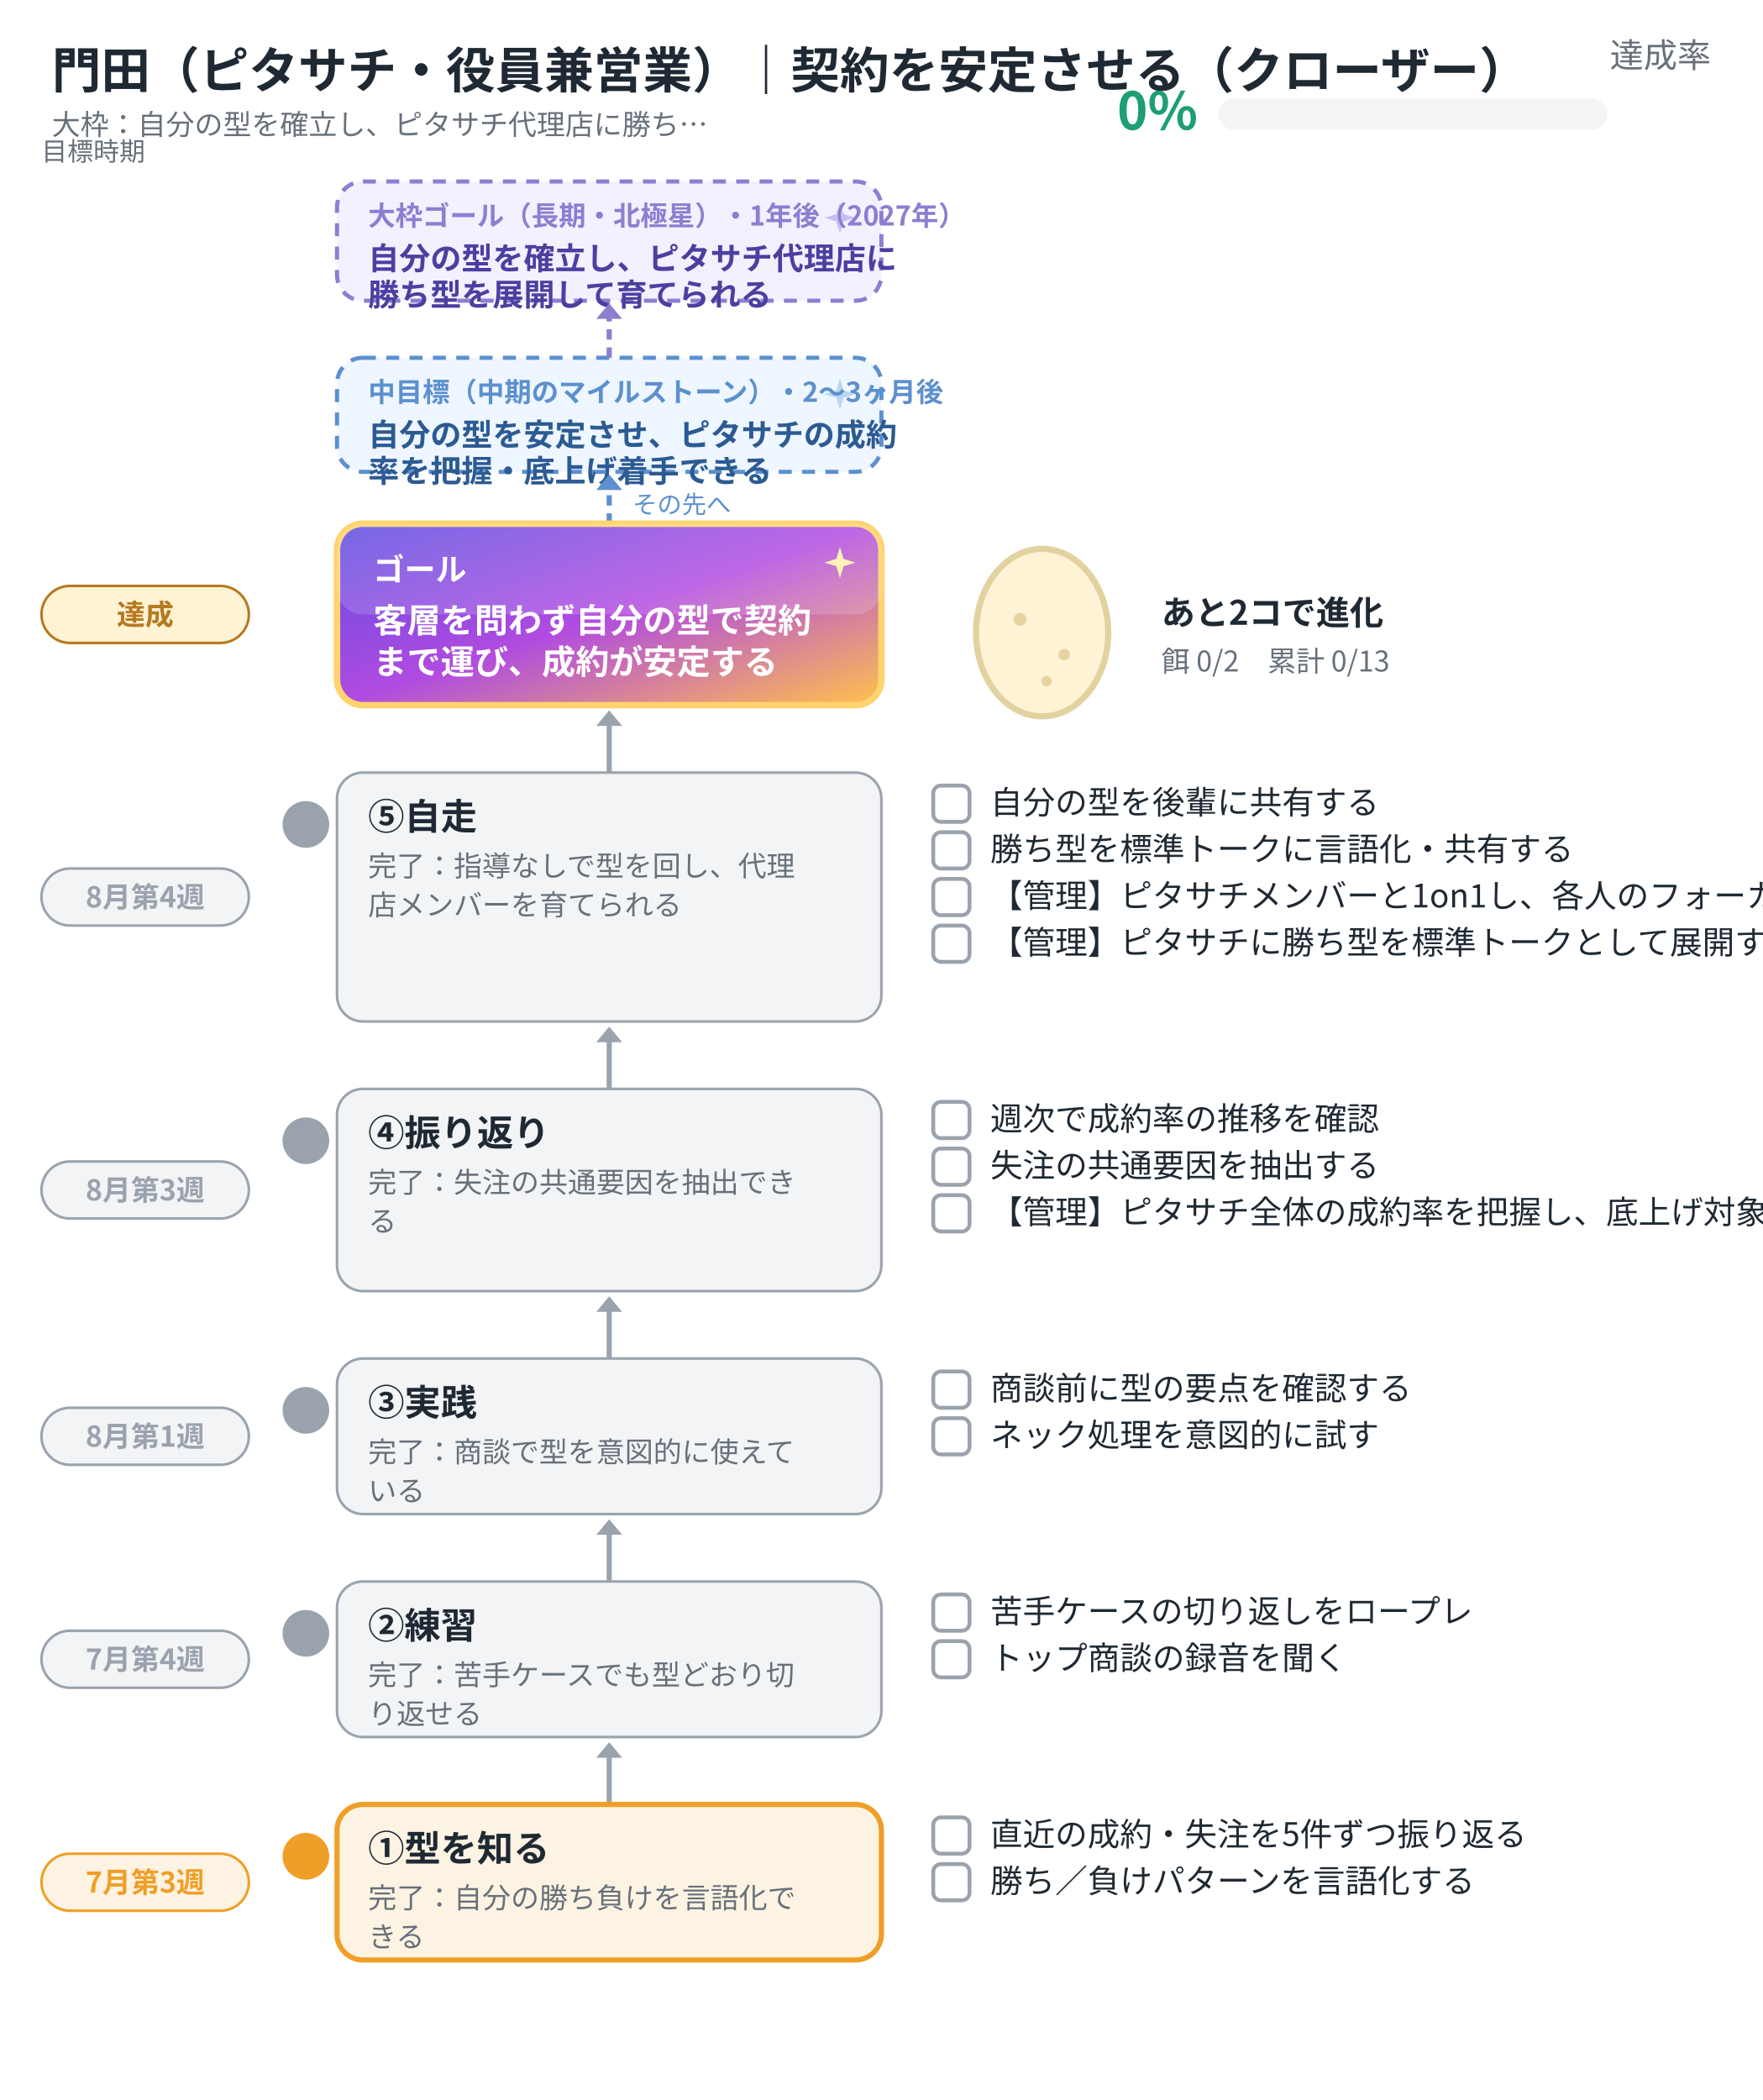
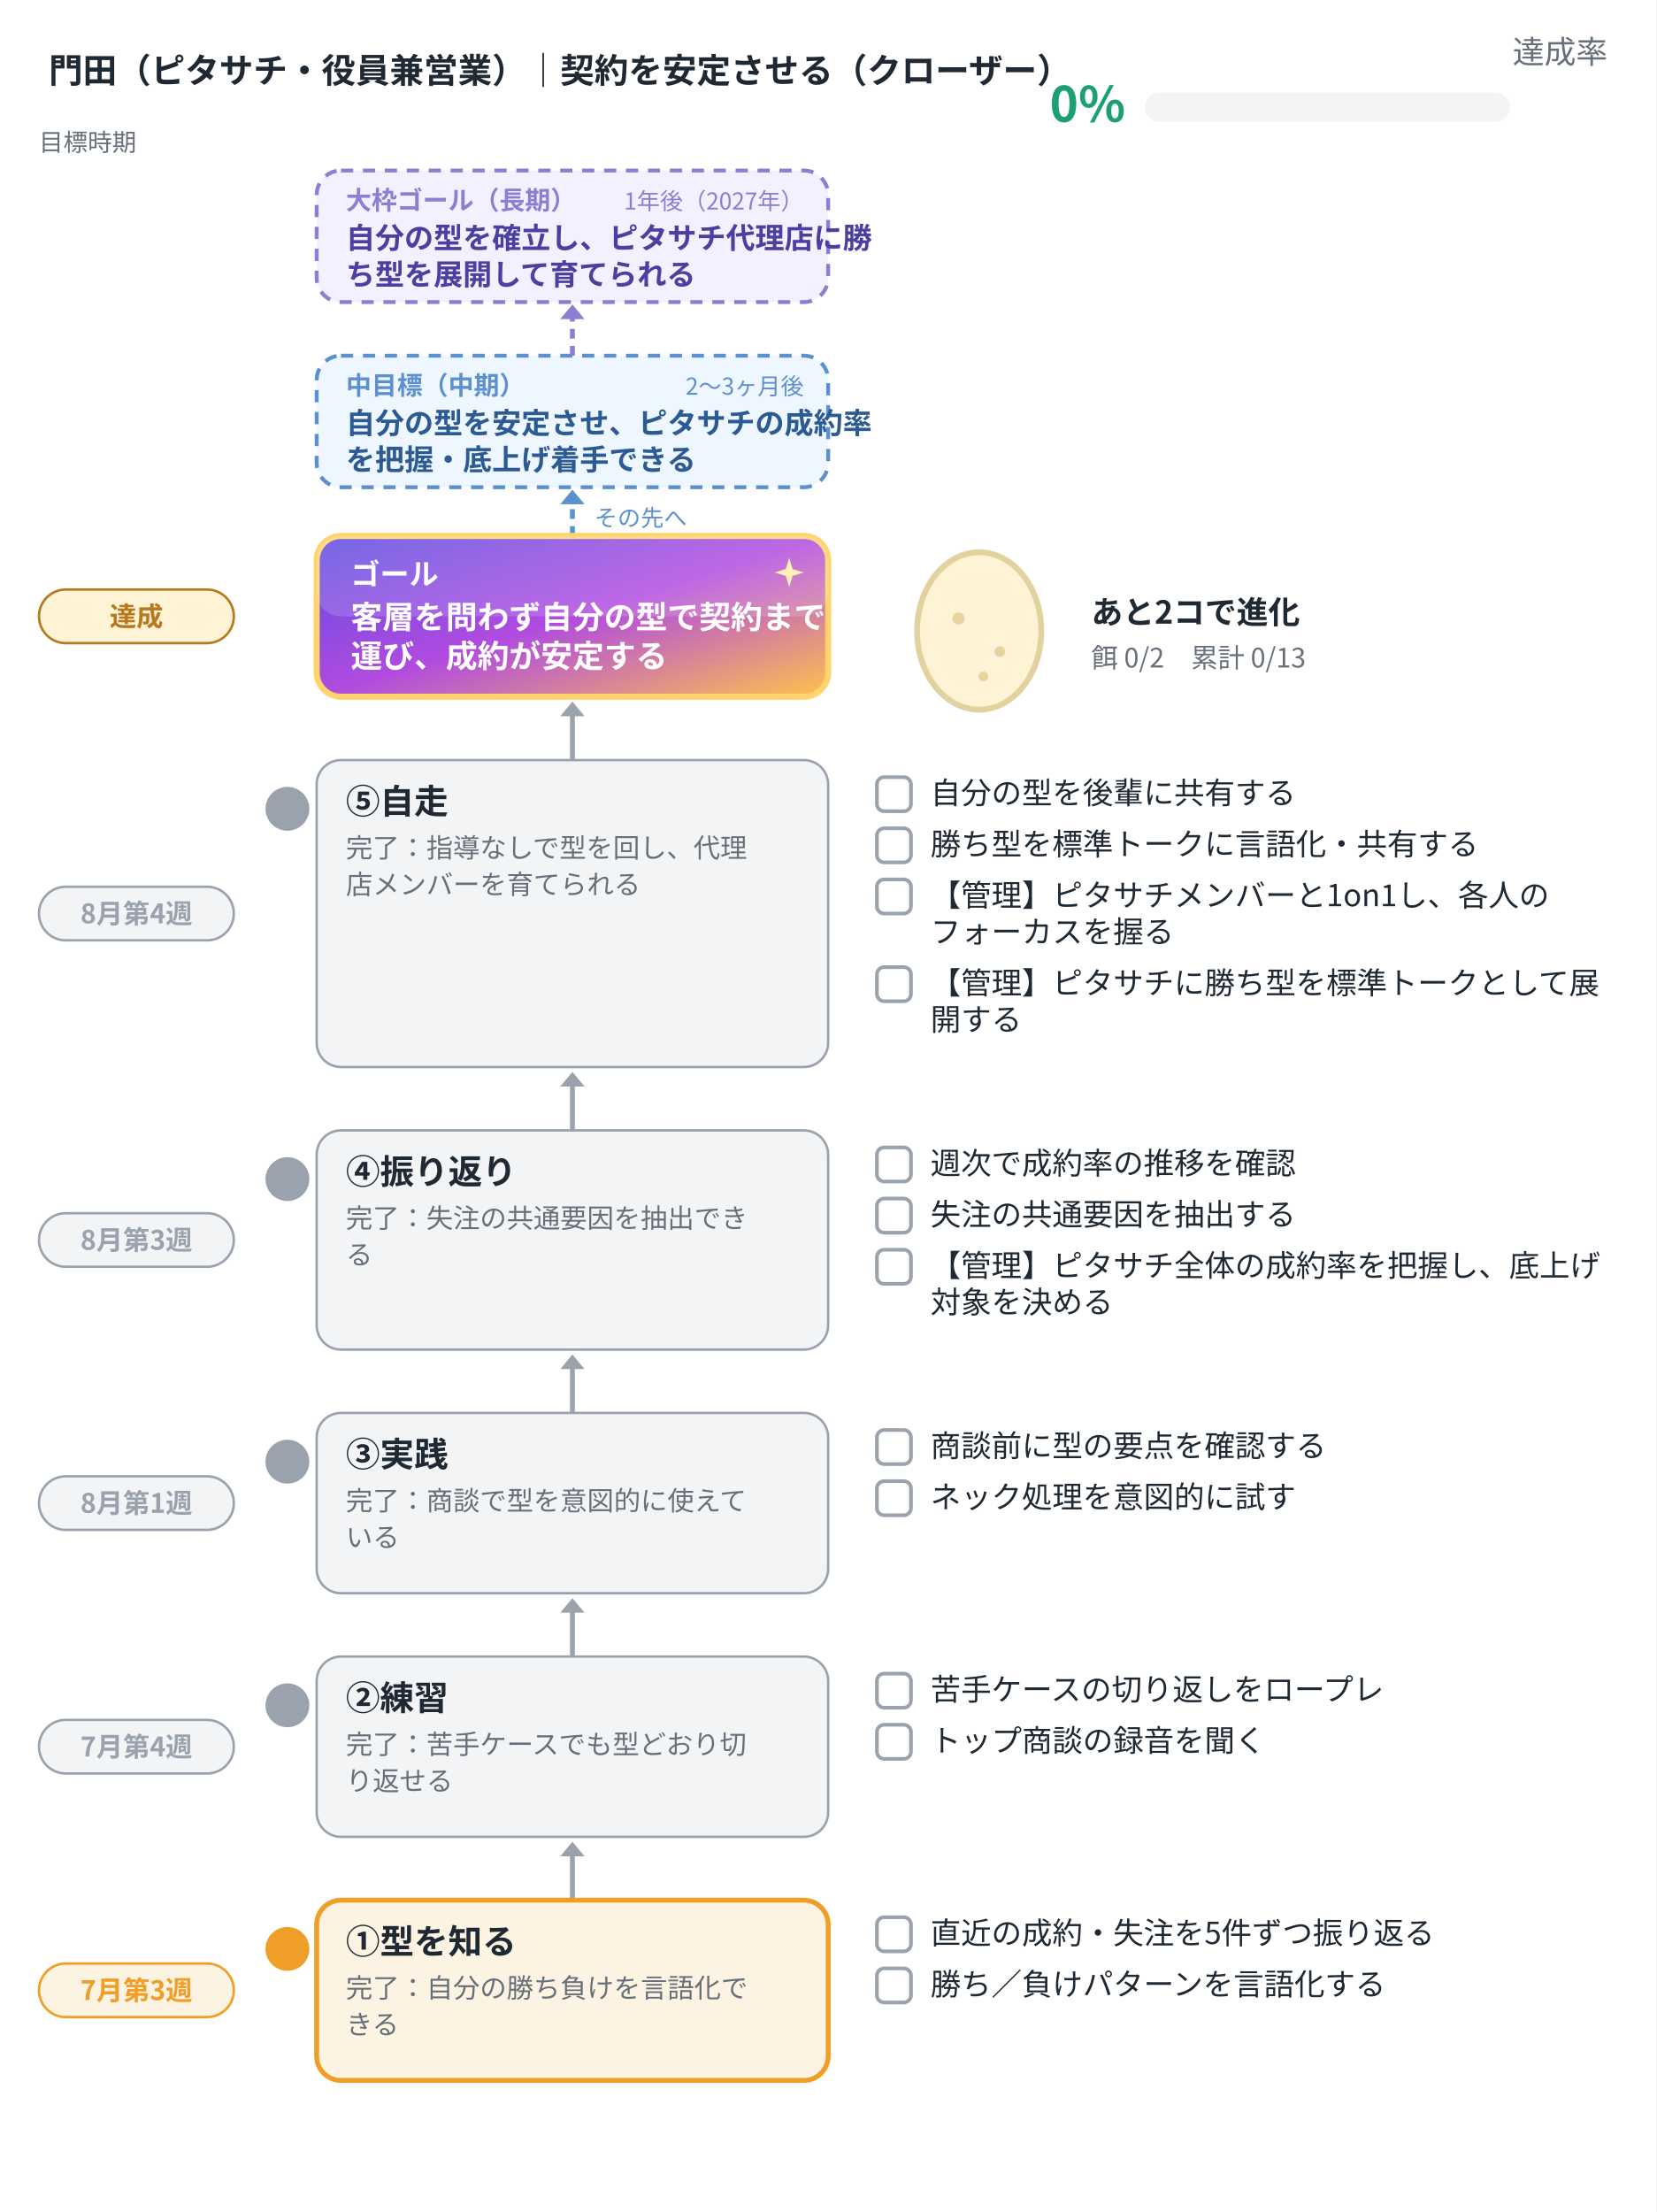
- <svg xmlns="http://www.w3.org/2000/svg" viewBox="0 0 680 810" font-family="Hiragino Sans, 'Noto Sans CJK JP', 'Yu Gothic', sans-serif" width="680" height="810">
+ <svg xmlns="http://www.w3.org/2000/svg" viewBox="0 0 680 908" font-family="Hiragino Sans, 'Noto Sans CJK JP', 'Yu Gothic', sans-serif" width="680" height="908">
  <defs>
    <linearGradient id="goalGrad" x1="0" y1="0" x2="1" y2="1">
      <stop offset="0" stop-color="#5B4BE0" />
      <stop offset="0.5" stop-color="#B14BE0" />
      <stop offset="1" stop-color="#FFC24B" />
    </linearGradient>
    <linearGradient id="phx" x1="0" y1="0" x2="0" y2="1">
      <stop offset="0" stop-color="#FFE259" />
      <stop offset="0.5" stop-color="#FF9A00" />
      <stop offset="1" stop-color="#FF3D00" />
    </linearGradient>
    <linearGradient id="phx2" x1="0" y1="0" x2="0" y2="1">
      <stop offset="0" stop-color="#FFF0A0" />
      <stop offset="1" stop-color="#FF7A00" />
    </linearGradient>
    <linearGradient id="hen" x1="0" y1="0" x2="1" y2="1">
      <stop offset="0" stop-color="#37C9B0" />
      <stop offset="0.6" stop-color="#3DA0E8" />
      <stop offset="1" stop-color="#7A5BE0" />
    </linearGradient>
    <linearGradient id="pcock" x1="0" y1="0" x2="0" y2="1">
      <stop offset="0" stop-color="#2BD0C0" />
      <stop offset="0.55" stop-color="#2E8FD0" />
      <stop offset="1" stop-color="#2E4BB0" />
    </linearGradient>
    <linearGradient id="gold" x1="0" y1="0" x2="0" y2="1">
      <stop offset="0" stop-color="#FFF0A8" />
      <stop offset="0.5" stop-color="#F2C230" />
      <stop offset="1" stop-color="#C8901A" />
    </linearGradient>
  </defs>
-   <rect x="0" y="0" width="680" height="810" fill="#FFFFFF" />
-   <text x="20" y="34" font-size="19" font-weight="700" fill="#1F2933">門田（ピタサチ・役員兼営業）｜契約を安定させる（クローザー）</text>
-   <text x="20" y="52" font-size="11" fill="#67707A">大枠：自分の型を確立し、ピタサチ代理店に勝ち…</text>
+   <rect x="0" y="0" width="680" height="908" fill="#FFFFFF" />
+   <text x="20" y="34" font-size="14" font-weight="700" fill="#1F2933">門田（ピタサチ・役員兼営業）｜契約を安定させる（クローザー）</text>
  <text x="660" y="26" text-anchor="end" font-size="13" fill="#67707A">達成率</text>
  <text x="462" y="50" text-anchor="end" font-size="20" font-weight="700" fill="#1D9E75">0%</text>
  <rect x="470" y="38" width="150" height="12" rx="6" fill="#F2F4F6" />
  <rect x="470" y="38" width="0" height="12" rx="6" fill="#1D9E75" />
-   <rect x="130" y="70" width="210" height="46" rx="10" fill="#F3F0FF" stroke="#8A7FD0" stroke-width="1.6" stroke-dasharray="5 4" />
-   <polygon points="324.0,78.0 325.4,82.6 330.0,84.0 325.4,85.4 324.0,90.0 322.6,85.4 318.0,84.0 322.6,82.6" fill="#C9BEF2" />
-   <text x="142" y="87" font-size="10.5" font-weight="700" fill="#8A7FD0">大枠ゴール（長期・北極星）・1年後（2027年）</text>
-   <text x="142" y="104" font-size="12" font-weight="600" fill="#4B3FA0">自分の型を確立し、ピタサチ代理店に</text>
-   <text x="142" y="118" font-size="12" font-weight="600" fill="#4B3FA0">勝ち型を展開して育てられる</text>
-   <rect x="130" y="138" width="210" height="44" rx="10" fill="#EEF6FF" stroke="#5C90CE" stroke-width="1.6" stroke-dasharray="5 4" />
-   <polygon points="324.0,146.0 325.4,150.6 330.0,152.0 325.4,153.4 324.0,158.0 322.6,153.4 318.0,152.0 322.6,150.6" fill="#B9D6F2" />
-   <text x="142" y="155" font-size="10.5" font-weight="700" fill="#5C90CE">中目標（中期のマイルストーン）・2〜3ヶ月後</text>
-   <text x="142" y="172" font-size="12" font-weight="600" fill="#2C5A93">自分の型を安定させ、ピタサチの成約</text>
-   <text x="142" y="186" font-size="12" font-weight="600" fill="#2C5A93">率を把握・底上げ着手できる</text>
-   <line x1="235.0" y1="202" x2="235.0" y2="187" stroke="#5C90CE" stroke-width="2" stroke-dasharray="4 3" />
-   <path d="M230.0,189 L235.0,183 L240.0,189 Z" fill="#5C90CE" />
-   <text x="244.0" y="198" font-size="9.5" fill="#5C90CE">その先へ</text>
-   <line x1="235.0" y1="138" x2="235.0" y2="121" stroke="#8A7FD0" stroke-width="2" stroke-dasharray="4 3" />
-   <path d="M230.0,123 L235.0,117 L240.0,123 Z" fill="#8A7FD0" />
-   <rect x="130" y="202" width="210" height="70" rx="10" fill="url(#goalGrad)" stroke="#FFD36E" stroke-width="2.5" />
-   <rect x="130" y="202" width="210" height="35.0" rx="10" fill="#FFFFFF" opacity="0.16" />
-   <text x="144" y="224" font-size="12" font-weight="700" fill="#FFFFFF">ゴール</text>
-   <polygon points="324.0,211.0 325.4,215.6 330.0,217.0 325.4,218.4 324.0,223.0 322.6,218.4 318.0,217.0 322.6,215.6" fill="#FFF1B8" />
-   <text x="144" y="244" font-size="13" font-weight="600" fill="#FFFFFF">客層を問わず自分の型で契約</text>
-   <text x="144" y="260" font-size="13" font-weight="600" fill="#FFFFFF">まで運び、成約が安定する</text>
-   <rect x="16" y="226.0" width="80" height="22" rx="11" fill="#FFF3D6" stroke="#B7791F" stroke-width="1" />
-   <text x="56.0" y="241.0" text-anchor="middle" font-size="11" font-weight="700" fill="#B7791F">達成</text>
-   <ellipse cx="402.0" cy="244.0" rx="25.5" ry="32.3" fill="#FFF3D6" />
-   <ellipse cx="402.0" cy="244.0" rx="25.5" ry="32.3" fill="none" stroke="#E2D2A0" stroke-width="2.4" />
-   <circle cx="393.5" cy="238.9" r="2.5" fill="#E6D3A0" />
-   <circle cx="410.5" cy="252.5" r="2.2" fill="#E6D3A0" />
-   <circle cx="403.7" cy="262.7" r="2.0" fill="#E6D3A0" />
-   <text x="448" y="241" font-size="13" font-weight="700" fill="#1F2933">あと2コで進化</text>
-   <text x="448" y="259" font-size="11" fill="#67707A">餌 0/2　累計 0/13</text>
+   <rect x="130" y="70" width="210" height="54" rx="10" fill="#F3F0FF" stroke="#8A7FD0" stroke-width="1.6" stroke-dasharray="5 4" />
+   <text x="142" y="86" font-size="10.5" font-weight="700" fill="#8A7FD0">大枠ゴール（長期）</text>
+   <text x="330" y="86" text-anchor="end" font-size="9.5" fill="#8A7FD0">1年後（2027年）</text>
+   <text x="142" y="102" font-size="12" font-weight="600" fill="#4B3FA0">自分の型を確立し、ピタサチ代理店に勝</text>
+   <text x="142" y="117" font-size="12" font-weight="600" fill="#4B3FA0">ち型を展開して育てられる</text>
+   <rect x="130" y="146" width="210" height="54" rx="10" fill="#EEF6FF" stroke="#5C90CE" stroke-width="1.6" stroke-dasharray="5 4" />
+   <text x="142" y="162" font-size="10.5" font-weight="700" fill="#5C90CE">中目標（中期）</text>
+   <text x="330" y="162" text-anchor="end" font-size="9.5" fill="#5C90CE">2〜3ヶ月後</text>
+   <text x="142" y="178" font-size="12" font-weight="600" fill="#2C5A93">自分の型を安定させ、ピタサチの成約率</text>
+   <text x="142" y="193" font-size="12" font-weight="600" fill="#2C5A93">を把握・底上げ着手できる</text>
+   <line x1="235.0" y1="220" x2="235.0" y2="205" stroke="#5C90CE" stroke-width="2" stroke-dasharray="4 3" />
+   <path d="M230.0,207 L235.0,201 L240.0,207 Z" fill="#5C90CE" />
+   <text x="244.0" y="216" font-size="9.5" fill="#5C90CE">その先へ</text>
+   <line x1="235.0" y1="146" x2="235.0" y2="129" stroke="#8A7FD0" stroke-width="2" stroke-dasharray="4 3" />
+   <path d="M230.0,131 L235.0,125 L240.0,131 Z" fill="#8A7FD0" />
+   <rect x="130" y="220" width="210" height="66" rx="10" fill="url(#goalGrad)" stroke="#FFD36E" stroke-width="2.5" />
+   <rect x="130" y="220" width="210" height="33.0" rx="10" fill="#FFFFFF" opacity="0.16" />
+   <text x="144" y="240" font-size="12" font-weight="700" fill="#FFFFFF">ゴール</text>
+   <polygon points="324.0,229.0 325.4,233.6 330.0,235.0 325.4,236.4 324.0,241.0 322.6,236.4 318.0,235.0 322.6,233.6" fill="#FFF1B8" />
+   <text x="144" y="258" font-size="13" font-weight="600" fill="#FFFFFF">客層を問わず自分の型で契約まで</text>
+   <text x="144" y="274" font-size="13" font-weight="600" fill="#FFFFFF">運び、成約が安定する</text>
+   <rect x="16" y="242.0" width="80" height="22" rx="11" fill="#FFF3D6" stroke="#B7791F" stroke-width="1" />
+   <text x="56.0" y="257.0" text-anchor="middle" font-size="11" font-weight="700" fill="#B7791F">達成</text>
+   <ellipse cx="402.0" cy="259.0" rx="25.5" ry="32.3" fill="#FFF3D6" />
+   <ellipse cx="402.0" cy="259.0" rx="25.5" ry="32.3" fill="none" stroke="#E2D2A0" stroke-width="2.4" />
+   <circle cx="393.5" cy="253.9" r="2.5" fill="#E6D3A0" />
+   <circle cx="410.5" cy="267.5" r="2.2" fill="#E6D3A0" />
+   <circle cx="403.7" cy="277.7" r="2.0" fill="#E6D3A0" />
+   <text x="448" y="256" font-size="13" font-weight="700" fill="#1F2933">あと2コで進化</text>
+   <text x="448" y="274" font-size="11" fill="#67707A">餌 0/2　累計 0/13</text>
  <text x="16" y="62" font-size="10" fill="#67707A">目標時期</text>
-   <line x1="235.0" y1="298" x2="235.0" y2="278" stroke="#9AA3AD" stroke-width="2" />
-   <path d="M230.0,280 L235.0,274 L240.0,280 Z" fill="#9AA3AD" />
-   <rect x="130" y="298" width="210" height="96" rx="10" fill="#F2F4F6" stroke="#9AA3AD" stroke-width="1" />
-   <circle cx="118" cy="318" r="9" fill="#9AA3AD" />
-   <text x="142" y="320" font-size="14" font-weight="700" fill="#1F2933">⑤自走</text>
-   <text x="142" y="338" font-size="11" fill="#67707A">完了：指導なしで型を回し、代理</text>
-   <text x="142" y="353" font-size="11" fill="#67707A">店メンバーを育てられる</text>
-   <rect x="16" y="335.0" width="80" height="22" rx="11" fill="#F2F4F6" stroke="#9AA3AD" stroke-width="1" />
-   <text x="56.0" y="350.0" text-anchor="middle" font-size="11" font-weight="700" fill="#9AA3AD">8月第4週</text>
-   <rect x="360" y="303" width="14" height="14" rx="3" fill="#fff" stroke="#9AA3AD" stroke-width="1.5" />
-   <text x="382" y="314" font-size="12.5" fill="#1F2933">自分の型を後輩に共有する</text>
-   <rect x="360" y="321" width="14" height="14" rx="3" fill="#fff" stroke="#9AA3AD" stroke-width="1.5" />
-   <text x="382" y="332" font-size="12.5" fill="#1F2933">勝ち型を標準トークに言語化・共有する</text>
-   <rect x="360" y="339" width="14" height="14" rx="3" fill="#fff" stroke="#9AA3AD" stroke-width="1.5" />
-   <text x="382" y="350" font-size="12.5" fill="#1F2933">【管理】ピタサチメンバーと1on1し、各人のフォーカスを握る</text>
-   <rect x="360" y="357" width="14" height="14" rx="3" fill="#fff" stroke="#9AA3AD" stroke-width="1.5" />
-   <text x="382" y="368" font-size="12.5" fill="#1F2933">【管理】ピタサチに勝ち型を標準トークとして展開する</text>
-   <line x1="235.0" y1="420" x2="235.0" y2="400" stroke="#9AA3AD" stroke-width="2" />
-   <path d="M230.0,402 L235.0,396 L240.0,402 Z" fill="#9AA3AD" />
-   <rect x="130" y="420" width="210" height="78" rx="10" fill="#F2F4F6" stroke="#9AA3AD" stroke-width="1" />
-   <circle cx="118" cy="440" r="9" fill="#9AA3AD" />
-   <text x="142" y="442" font-size="14" font-weight="700" fill="#1F2933">④振り返り</text>
-   <text x="142" y="460" font-size="11" fill="#67707A">完了：失注の共通要因を抽出でき</text>
-   <text x="142" y="475" font-size="11" fill="#67707A">る</text>
-   <rect x="16" y="448.0" width="80" height="22" rx="11" fill="#F2F4F6" stroke="#9AA3AD" stroke-width="1" />
-   <text x="56.0" y="463.0" text-anchor="middle" font-size="11" font-weight="700" fill="#9AA3AD">8月第3週</text>
-   <rect x="360" y="425" width="14" height="14" rx="3" fill="#fff" stroke="#9AA3AD" stroke-width="1.5" />
-   <text x="382" y="436" font-size="12.5" fill="#1F2933">週次で成約率の推移を確認</text>
-   <rect x="360" y="443" width="14" height="14" rx="3" fill="#fff" stroke="#9AA3AD" stroke-width="1.5" />
-   <text x="382" y="454" font-size="12.5" fill="#1F2933">失注の共通要因を抽出する</text>
-   <rect x="360" y="461" width="14" height="14" rx="3" fill="#fff" stroke="#9AA3AD" stroke-width="1.5" />
-   <text x="382" y="472" font-size="12.5" fill="#1F2933">【管理】ピタサチ全体の成約率を把握し、底上げ対象を決める</text>
-   <line x1="235.0" y1="524" x2="235.0" y2="504" stroke="#9AA3AD" stroke-width="2" />
-   <path d="M230.0,506 L235.0,500 L240.0,506 Z" fill="#9AA3AD" />
-   <rect x="130" y="524" width="210" height="60" rx="10" fill="#F2F4F6" stroke="#9AA3AD" stroke-width="1" />
-   <circle cx="118" cy="544" r="9" fill="#9AA3AD" />
-   <text x="142" y="546" font-size="14" font-weight="700" fill="#1F2933">③実践</text>
-   <text x="142" y="564" font-size="11" fill="#67707A">完了：商談で型を意図的に使えて</text>
-   <text x="142" y="579" font-size="11" fill="#67707A">いる</text>
-   <rect x="16" y="543.0" width="80" height="22" rx="11" fill="#F2F4F6" stroke="#9AA3AD" stroke-width="1" />
-   <text x="56.0" y="558.0" text-anchor="middle" font-size="11" font-weight="700" fill="#9AA3AD">8月第1週</text>
-   <rect x="360" y="529" width="14" height="14" rx="3" fill="#fff" stroke="#9AA3AD" stroke-width="1.5" />
-   <text x="382" y="540" font-size="12.5" fill="#1F2933">商談前に型の要点を確認する</text>
-   <rect x="360" y="547" width="14" height="14" rx="3" fill="#fff" stroke="#9AA3AD" stroke-width="1.5" />
-   <text x="382" y="558" font-size="12.5" fill="#1F2933">ネック処理を意図的に試す</text>
-   <line x1="235.0" y1="610" x2="235.0" y2="590" stroke="#9AA3AD" stroke-width="2" />
-   <path d="M230.0,592 L235.0,586 L240.0,592 Z" fill="#9AA3AD" />
-   <rect x="130" y="610" width="210" height="60" rx="10" fill="#F2F4F6" stroke="#9AA3AD" stroke-width="1" />
-   <circle cx="118" cy="630" r="9" fill="#9AA3AD" />
-   <text x="142" y="632" font-size="14" font-weight="700" fill="#1F2933">②練習</text>
-   <text x="142" y="650" font-size="11" fill="#67707A">完了：苦手ケースでも型どおり切</text>
-   <text x="142" y="665" font-size="11" fill="#67707A">り返せる</text>
-   <rect x="16" y="629.0" width="80" height="22" rx="11" fill="#F2F4F6" stroke="#9AA3AD" stroke-width="1" />
-   <text x="56.0" y="644.0" text-anchor="middle" font-size="11" font-weight="700" fill="#9AA3AD">7月第4週</text>
-   <rect x="360" y="615" width="14" height="14" rx="3" fill="#fff" stroke="#9AA3AD" stroke-width="1.5" />
-   <text x="382" y="626" font-size="12.5" fill="#1F2933">苦手ケースの切り返しをロープレ</text>
-   <rect x="360" y="633" width="14" height="14" rx="3" fill="#fff" stroke="#9AA3AD" stroke-width="1.5" />
-   <text x="382" y="644" font-size="12.5" fill="#1F2933">トップ商談の録音を聞く</text>
-   <line x1="235.0" y1="696" x2="235.0" y2="676" stroke="#9AA3AD" stroke-width="2" />
-   <path d="M230.0,678 L235.0,672 L240.0,678 Z" fill="#9AA3AD" />
-   <rect x="130" y="696" width="210" height="60" rx="10" fill="#FDF3E2" stroke="#EF9F27" stroke-width="2" />
-   <circle cx="118" cy="716" r="9" fill="#EF9F27" />
-   <text x="142" y="718" font-size="14" font-weight="700" fill="#1F2933">①型を知る</text>
-   <text x="142" y="736" font-size="11" fill="#67707A">完了：自分の勝ち負けを言語化で</text>
-   <text x="142" y="751" font-size="11" fill="#67707A">きる</text>
-   <rect x="16" y="715.0" width="80" height="22" rx="11" fill="#FDF3E2" stroke="#EF9F27" stroke-width="1" />
-   <text x="56.0" y="730.0" text-anchor="middle" font-size="11" font-weight="700" fill="#EF9F27">7月第3週</text>
-   <rect x="360" y="701" width="14" height="14" rx="3" fill="#fff" stroke="#9AA3AD" stroke-width="1.5" />
-   <text x="382" y="712" font-size="12.5" fill="#1F2933">直近の成約・失注を5件ずつ振り返る</text>
-   <rect x="360" y="719" width="14" height="14" rx="3" fill="#fff" stroke="#9AA3AD" stroke-width="1.5" />
-   <text x="382" y="730" font-size="12.5" fill="#1F2933">勝ち／負けパターンを言語化する</text>
+   <line x1="235.0" y1="312" x2="235.0" y2="292" stroke="#9AA3AD" stroke-width="2" />
+   <path d="M230.0,294 L235.0,288 L240.0,294 Z" fill="#9AA3AD" />
+   <rect x="130" y="312" width="210" height="126" rx="10" fill="#F2F4F6" stroke="#9AA3AD" stroke-width="1" />
+   <circle cx="118" cy="332" r="9" fill="#9AA3AD" />
+   <text x="142" y="334" font-size="14" font-weight="700" fill="#1F2933">⑤自走</text>
+   <text x="142" y="352" font-size="11" fill="#67707A">完了：指導なしで型を回し、代理</text>
+   <text x="142" y="367" font-size="11" fill="#67707A">店メンバーを育てられる</text>
+   <rect x="16" y="364.0" width="80" height="22" rx="11" fill="#F2F4F6" stroke="#9AA3AD" stroke-width="1" />
+   <text x="56.0" y="379.0" text-anchor="middle" font-size="11" font-weight="700" fill="#9AA3AD">8月第4週</text>
+   <rect x="360" y="319" width="14" height="14" rx="3" fill="#fff" stroke="#9AA3AD" stroke-width="1.5" />
+   <text x="382" y="330" font-size="12.5" fill="#1F2933">自分の型を後輩に共有する</text>
+   <rect x="360" y="340" width="14" height="14" rx="3" fill="#fff" stroke="#9AA3AD" stroke-width="1.5" />
+   <text x="382" y="351" font-size="12.5" fill="#1F2933">勝ち型を標準トークに言語化・共有する</text>
+   <rect x="360" y="361" width="14" height="14" rx="3" fill="#fff" stroke="#9AA3AD" stroke-width="1.5" />
+   <text x="382" y="372" font-size="12.5" fill="#1F2933">【管理】ピタサチメンバーと1on1し、各人の</text>
+   <text x="382" y="387" font-size="12.5" fill="#1F2933">フォーカスを握る</text>
+   <rect x="360" y="397" width="14" height="14" rx="3" fill="#fff" stroke="#9AA3AD" stroke-width="1.5" />
+   <text x="382" y="408" font-size="12.5" fill="#1F2933">【管理】ピタサチに勝ち型を標準トークとして展</text>
+   <text x="382" y="423" font-size="12.5" fill="#1F2933">開する</text>
+   <line x1="235.0" y1="464" x2="235.0" y2="444" stroke="#9AA3AD" stroke-width="2" />
+   <path d="M230.0,446 L235.0,440 L240.0,446 Z" fill="#9AA3AD" />
+   <rect x="130" y="464" width="210" height="90" rx="10" fill="#F2F4F6" stroke="#9AA3AD" stroke-width="1" />
+   <circle cx="118" cy="484" r="9" fill="#9AA3AD" />
+   <text x="142" y="486" font-size="14" font-weight="700" fill="#1F2933">④振り返り</text>
+   <text x="142" y="504" font-size="11" fill="#67707A">完了：失注の共通要因を抽出でき</text>
+   <text x="142" y="519" font-size="11" fill="#67707A">る</text>
+   <rect x="16" y="498.0" width="80" height="22" rx="11" fill="#F2F4F6" stroke="#9AA3AD" stroke-width="1" />
+   <text x="56.0" y="513.0" text-anchor="middle" font-size="11" font-weight="700" fill="#9AA3AD">8月第3週</text>
+   <rect x="360" y="471" width="14" height="14" rx="3" fill="#fff" stroke="#9AA3AD" stroke-width="1.5" />
+   <text x="382" y="482" font-size="12.5" fill="#1F2933">週次で成約率の推移を確認</text>
+   <rect x="360" y="492" width="14" height="14" rx="3" fill="#fff" stroke="#9AA3AD" stroke-width="1.5" />
+   <text x="382" y="503" font-size="12.5" fill="#1F2933">失注の共通要因を抽出する</text>
+   <rect x="360" y="513" width="14" height="14" rx="3" fill="#fff" stroke="#9AA3AD" stroke-width="1.5" />
+   <text x="382" y="524" font-size="12.5" fill="#1F2933">【管理】ピタサチ全体の成約率を把握し、底上げ</text>
+   <text x="382" y="539" font-size="12.5" fill="#1F2933">対象を決める</text>
+   <line x1="235.0" y1="580" x2="235.0" y2="560" stroke="#9AA3AD" stroke-width="2" />
+   <path d="M230.0,562 L235.0,556 L240.0,562 Z" fill="#9AA3AD" />
+   <rect x="130" y="580" width="210" height="74" rx="10" fill="#F2F4F6" stroke="#9AA3AD" stroke-width="1" />
+   <circle cx="118" cy="600" r="9" fill="#9AA3AD" />
+   <text x="142" y="602" font-size="14" font-weight="700" fill="#1F2933">③実践</text>
+   <text x="142" y="620" font-size="11" fill="#67707A">完了：商談で型を意図的に使えて</text>
+   <text x="142" y="635" font-size="11" fill="#67707A">いる</text>
+   <rect x="16" y="606.0" width="80" height="22" rx="11" fill="#F2F4F6" stroke="#9AA3AD" stroke-width="1" />
+   <text x="56.0" y="621.0" text-anchor="middle" font-size="11" font-weight="700" fill="#9AA3AD">8月第1週</text>
+   <rect x="360" y="587" width="14" height="14" rx="3" fill="#fff" stroke="#9AA3AD" stroke-width="1.5" />
+   <text x="382" y="598" font-size="12.5" fill="#1F2933">商談前に型の要点を確認する</text>
+   <rect x="360" y="608" width="14" height="14" rx="3" fill="#fff" stroke="#9AA3AD" stroke-width="1.5" />
+   <text x="382" y="619" font-size="12.5" fill="#1F2933">ネック処理を意図的に試す</text>
+   <line x1="235.0" y1="680" x2="235.0" y2="660" stroke="#9AA3AD" stroke-width="2" />
+   <path d="M230.0,662 L235.0,656 L240.0,662 Z" fill="#9AA3AD" />
+   <rect x="130" y="680" width="210" height="74" rx="10" fill="#F2F4F6" stroke="#9AA3AD" stroke-width="1" />
+   <circle cx="118" cy="700" r="9" fill="#9AA3AD" />
+   <text x="142" y="702" font-size="14" font-weight="700" fill="#1F2933">②練習</text>
+   <text x="142" y="720" font-size="11" fill="#67707A">完了：苦手ケースでも型どおり切</text>
+   <text x="142" y="735" font-size="11" fill="#67707A">り返せる</text>
+   <rect x="16" y="706.0" width="80" height="22" rx="11" fill="#F2F4F6" stroke="#9AA3AD" stroke-width="1" />
+   <text x="56.0" y="721.0" text-anchor="middle" font-size="11" font-weight="700" fill="#9AA3AD">7月第4週</text>
+   <rect x="360" y="687" width="14" height="14" rx="3" fill="#fff" stroke="#9AA3AD" stroke-width="1.5" />
+   <text x="382" y="698" font-size="12.5" fill="#1F2933">苦手ケースの切り返しをロープレ</text>
+   <rect x="360" y="708" width="14" height="14" rx="3" fill="#fff" stroke="#9AA3AD" stroke-width="1.5" />
+   <text x="382" y="719" font-size="12.5" fill="#1F2933">トップ商談の録音を聞く</text>
+   <line x1="235.0" y1="780" x2="235.0" y2="760" stroke="#9AA3AD" stroke-width="2" />
+   <path d="M230.0,762 L235.0,756 L240.0,762 Z" fill="#9AA3AD" />
+   <rect x="130" y="780" width="210" height="74" rx="10" fill="#FDF3E2" stroke="#EF9F27" stroke-width="2" />
+   <circle cx="118" cy="800" r="9" fill="#EF9F27" />
+   <text x="142" y="802" font-size="14" font-weight="700" fill="#1F2933">①型を知る</text>
+   <text x="142" y="820" font-size="11" fill="#67707A">完了：自分の勝ち負けを言語化で</text>
+   <text x="142" y="835" font-size="11" fill="#67707A">きる</text>
+   <rect x="16" y="806.0" width="80" height="22" rx="11" fill="#FDF3E2" stroke="#EF9F27" stroke-width="1" />
+   <text x="56.0" y="821.0" text-anchor="middle" font-size="11" font-weight="700" fill="#EF9F27">7月第3週</text>
+   <rect x="360" y="787" width="14" height="14" rx="3" fill="#fff" stroke="#9AA3AD" stroke-width="1.5" />
+   <text x="382" y="798" font-size="12.5" fill="#1F2933">直近の成約・失注を5件ずつ振り返る</text>
+   <rect x="360" y="808" width="14" height="14" rx="3" fill="#fff" stroke="#9AA3AD" stroke-width="1.5" />
+   <text x="382" y="819" font-size="12.5" fill="#1F2933">勝ち／負けパターンを言語化する</text>
</svg>
